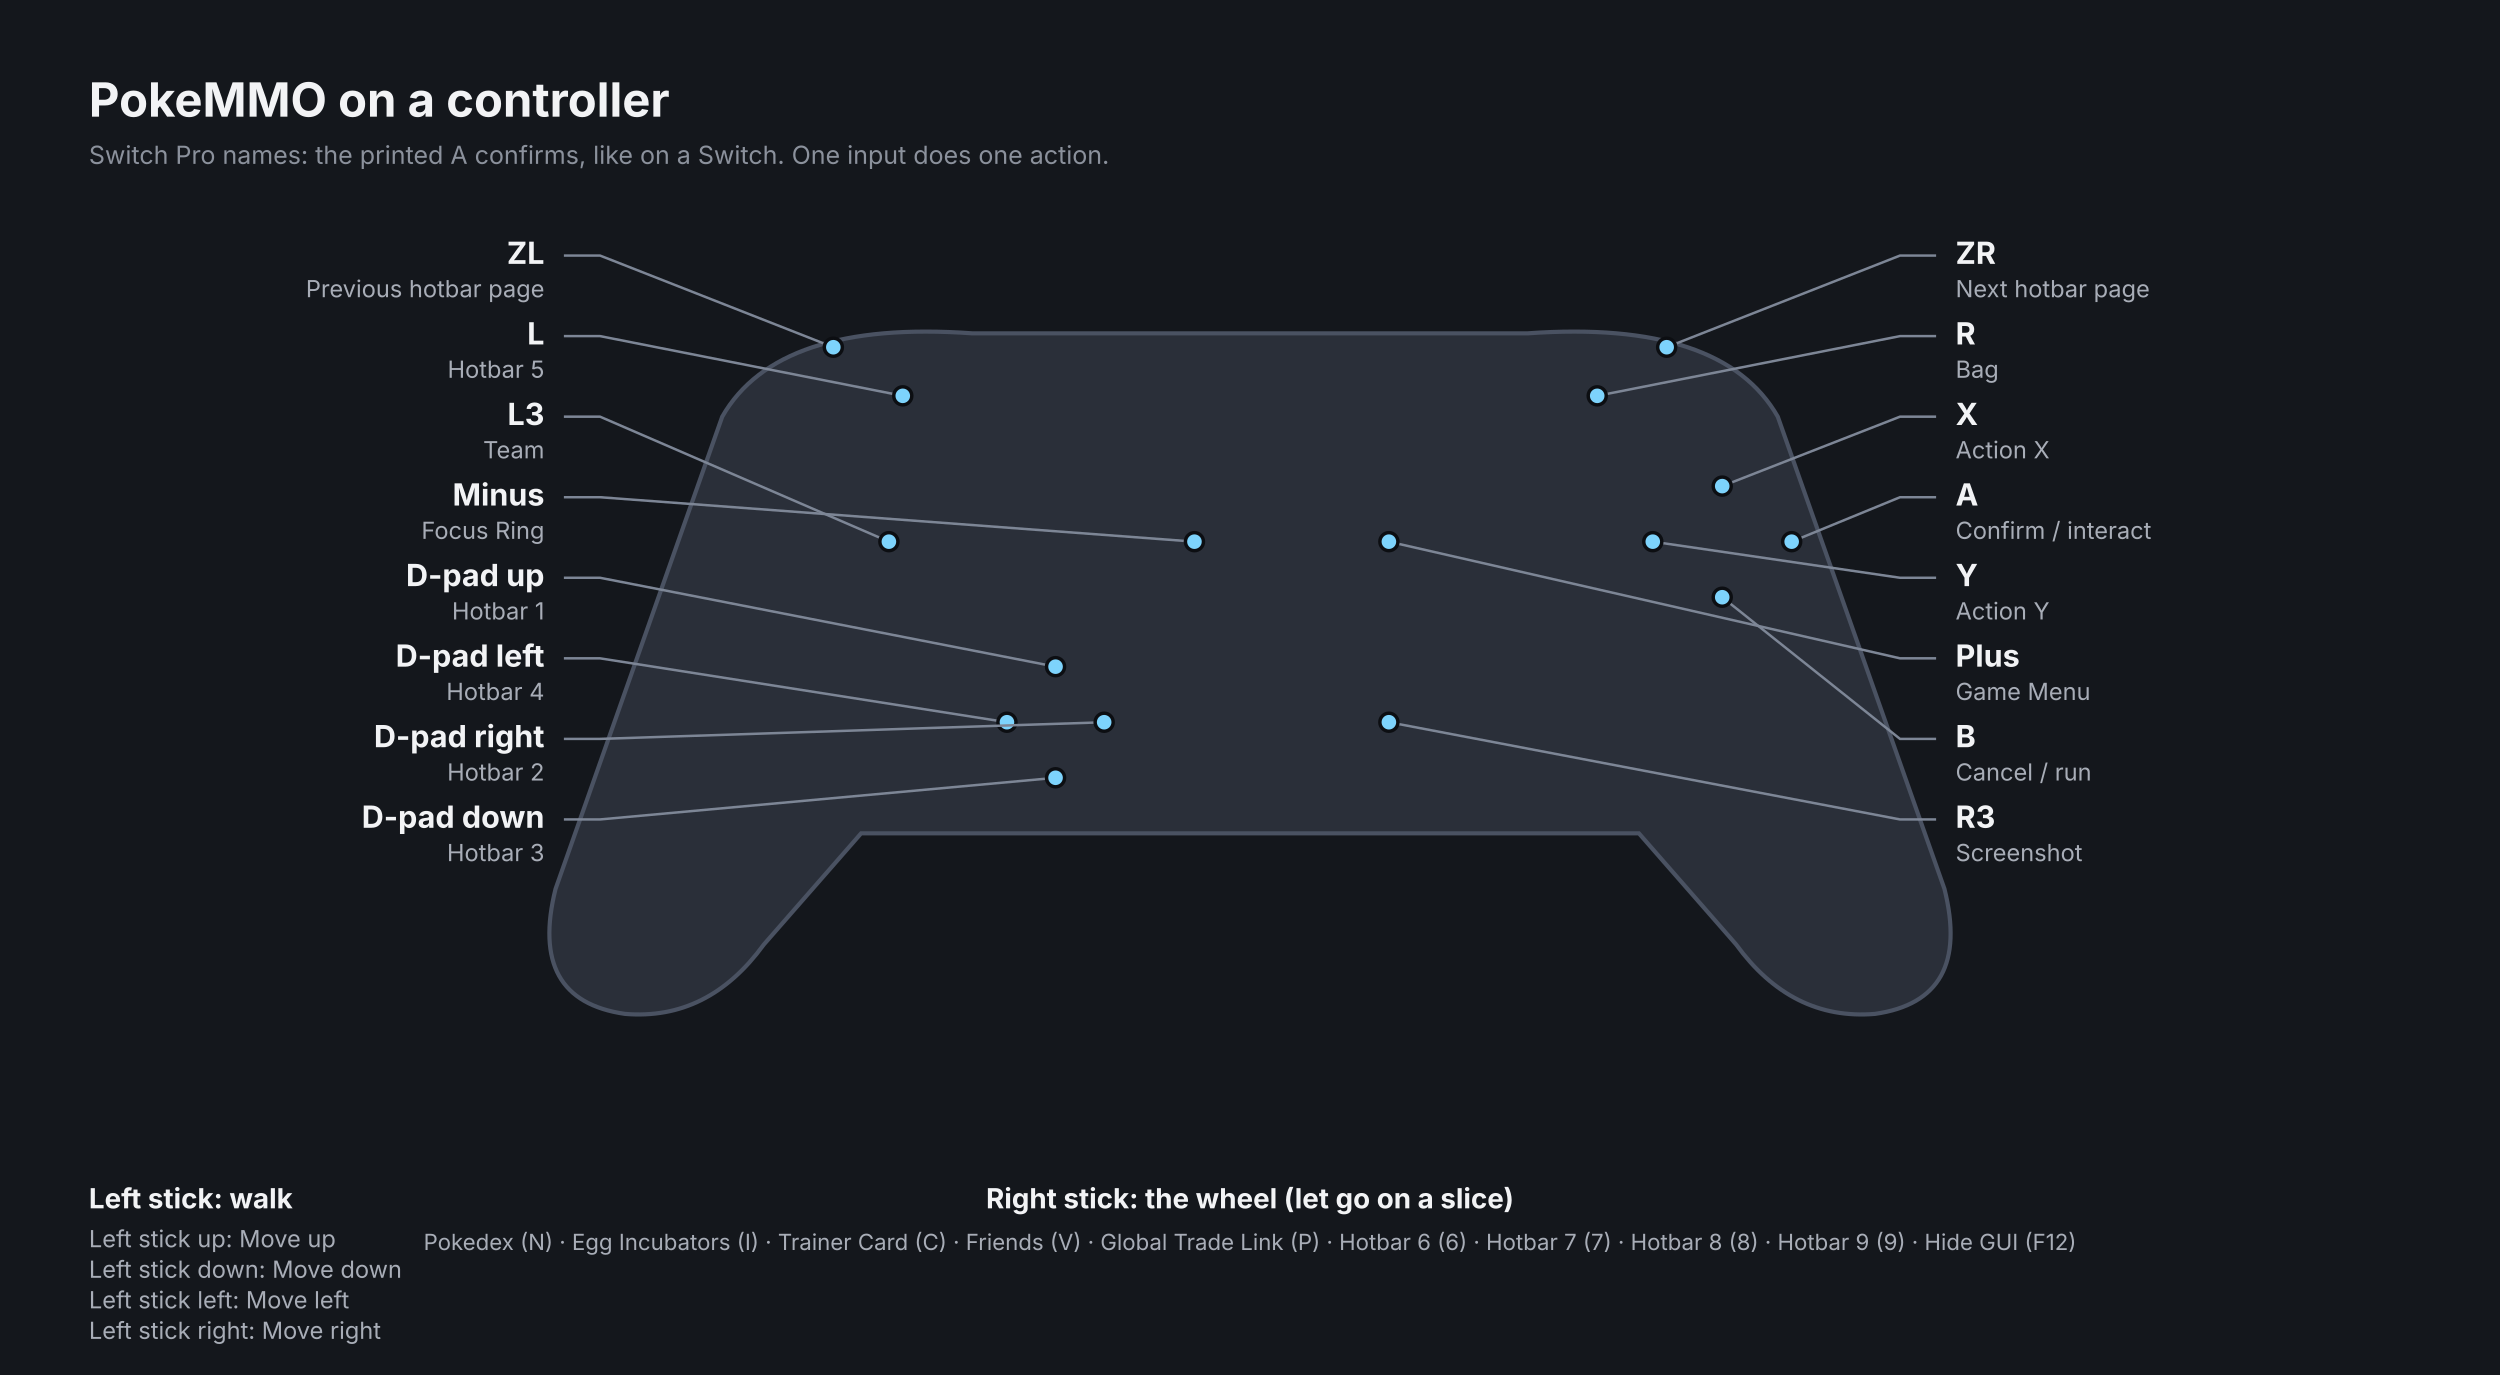
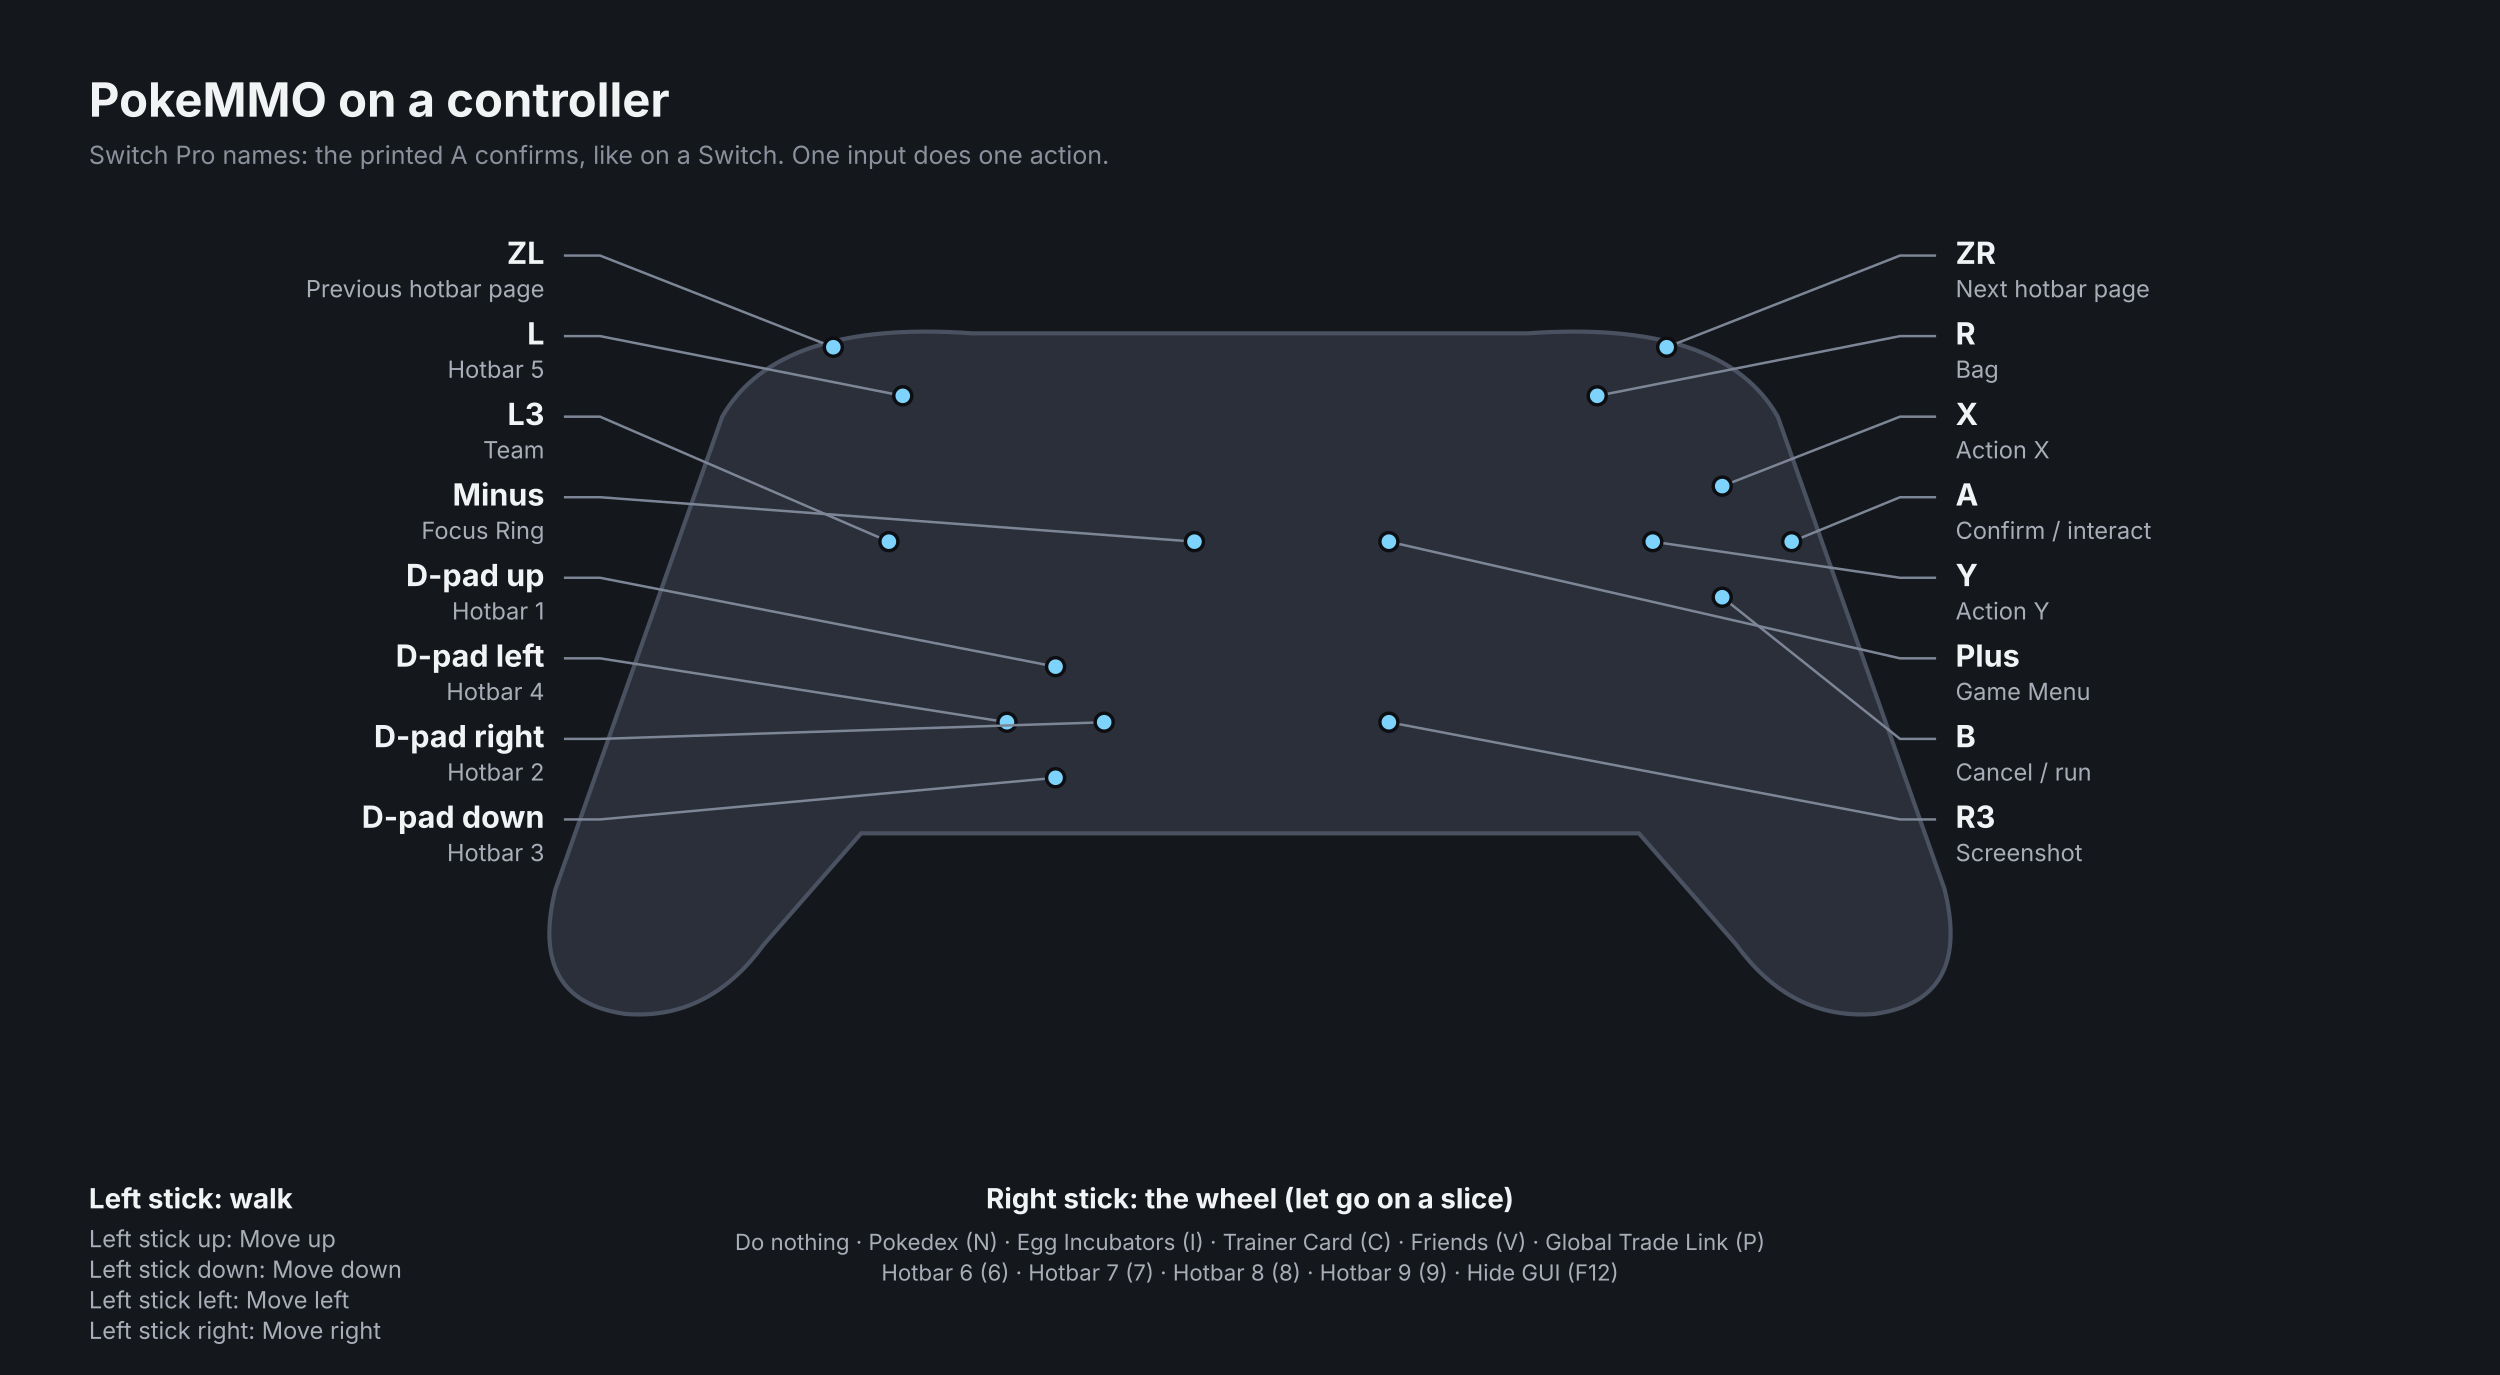
<svg xmlns="http://www.w3.org/2000/svg" viewBox="0 0 1800 990" width="1800" height="990" font-family="'Segoe UI',Inter,system-ui,-apple-system,sans-serif" role="img" aria-label="PokeMMO button map for a Switch Pro controller">
  <rect width="1800" height="990" fill="#14171c" />
  <text x="64" y="84" font-size="34" font-weight="700" fill="#f2f3f5">PokeMMO on a controller</text>
  <text x="64" y="118" font-size="18" fill="#8b919c">Switch Pro names: the printed A confirms, like on a Switch. One input does one action.</text>
  <path d="M520 300 Q560 230 700 240 L1100 240 Q1240 230 1280 300 L1400 640 Q1420 720 1350 730 Q1290 735 1250 680 L1180 600 L620 600 L550 680 Q510 735 450 730 Q380 720 400 640 Z" fill="#2a2f39" stroke="#4a5262" stroke-width="3" />
  <polyline points="406,184 432,184 600,250" fill="none" stroke="#7d8696" stroke-width="1.8" />
  <circle cx="600" cy="250" r="6.5" fill="#7dd3fc" stroke="#0c0e12" stroke-width="2.5" />
  <text x="392" y="190" text-anchor="end" font-size="22" font-weight="700" fill="#f2f3f5">ZL</text>
  <text x="392" y="214" text-anchor="end" font-size="17" fill="#a8adb7">Previous hotbar page</text>
  <polyline points="406,242 432,242 650,285" fill="none" stroke="#7d8696" stroke-width="1.8" />
  <circle cx="650" cy="285" r="6.5" fill="#7dd3fc" stroke="#0c0e12" stroke-width="2.5" />
  <text x="392" y="248" text-anchor="end" font-size="22" font-weight="700" fill="#f2f3f5">L</text>
  <text x="392" y="272" text-anchor="end" font-size="17" fill="#a8adb7">Hotbar 5</text>
  <polyline points="406,300 432,300 640,390" fill="none" stroke="#7d8696" stroke-width="1.8" />
  <circle cx="640" cy="390" r="6.5" fill="#7dd3fc" stroke="#0c0e12" stroke-width="2.5" />
  <text x="392" y="306" text-anchor="end" font-size="22" font-weight="700" fill="#f2f3f5">L3</text>
  <text x="392" y="330" text-anchor="end" font-size="17" fill="#a8adb7">Team</text>
  <polyline points="406,358 432,358 860,390" fill="none" stroke="#7d8696" stroke-width="1.8" />
  <circle cx="860" cy="390" r="6.5" fill="#7dd3fc" stroke="#0c0e12" stroke-width="2.5" />
  <text x="392" y="364" text-anchor="end" font-size="22" font-weight="700" fill="#f2f3f5">Minus</text>
  <text x="392" y="388" text-anchor="end" font-size="17" fill="#a8adb7">Focus Ring</text>
  <polyline points="406,416 432,416 760,480" fill="none" stroke="#7d8696" stroke-width="1.8" />
  <circle cx="760" cy="480" r="6.5" fill="#7dd3fc" stroke="#0c0e12" stroke-width="2.5" />
  <text x="392" y="422" text-anchor="end" font-size="22" font-weight="700" fill="#f2f3f5">D-pad up</text>
  <text x="392" y="446" text-anchor="end" font-size="17" fill="#a8adb7">Hotbar 1</text>
  <polyline points="406,474 432,474 725,520" fill="none" stroke="#7d8696" stroke-width="1.8" />
  <circle cx="725" cy="520" r="6.5" fill="#7dd3fc" stroke="#0c0e12" stroke-width="2.5" />
  <text x="392" y="480" text-anchor="end" font-size="22" font-weight="700" fill="#f2f3f5">D-pad left</text>
  <text x="392" y="504" text-anchor="end" font-size="17" fill="#a8adb7">Hotbar 4</text>
  <polyline points="406,532 432,532 795,520" fill="none" stroke="#7d8696" stroke-width="1.8" />
  <circle cx="795" cy="520" r="6.5" fill="#7dd3fc" stroke="#0c0e12" stroke-width="2.5" />
  <text x="392" y="538" text-anchor="end" font-size="22" font-weight="700" fill="#f2f3f5">D-pad right</text>
  <text x="392" y="562" text-anchor="end" font-size="17" fill="#a8adb7">Hotbar 2</text>
  <polyline points="406,590 432,590 760,560" fill="none" stroke="#7d8696" stroke-width="1.8" />
  <circle cx="760" cy="560" r="6.5" fill="#7dd3fc" stroke="#0c0e12" stroke-width="2.5" />
  <text x="392" y="596" text-anchor="end" font-size="22" font-weight="700" fill="#f2f3f5">D-pad down</text>
  <text x="392" y="620" text-anchor="end" font-size="17" fill="#a8adb7">Hotbar 3</text>
  <polyline points="1394,184 1368,184 1200,250" fill="none" stroke="#7d8696" stroke-width="1.8" />
  <circle cx="1200" cy="250" r="6.5" fill="#7dd3fc" stroke="#0c0e12" stroke-width="2.5" />
  <text x="1408" y="190" text-anchor="start" font-size="22" font-weight="700" fill="#f2f3f5">ZR</text>
  <text x="1408" y="214" text-anchor="start" font-size="17" fill="#a8adb7">Next hotbar page</text>
  <polyline points="1394,242 1368,242 1150,285" fill="none" stroke="#7d8696" stroke-width="1.8" />
  <circle cx="1150" cy="285" r="6.5" fill="#7dd3fc" stroke="#0c0e12" stroke-width="2.5" />
  <text x="1408" y="248" text-anchor="start" font-size="22" font-weight="700" fill="#f2f3f5">R</text>
  <text x="1408" y="272" text-anchor="start" font-size="17" fill="#a8adb7">Bag</text>
  <polyline points="1394,300 1368,300 1240,350" fill="none" stroke="#7d8696" stroke-width="1.8" />
  <circle cx="1240" cy="350" r="6.5" fill="#7dd3fc" stroke="#0c0e12" stroke-width="2.5" />
  <text x="1408" y="306" text-anchor="start" font-size="22" font-weight="700" fill="#f2f3f5">X</text>
  <text x="1408" y="330" text-anchor="start" font-size="17" fill="#a8adb7">Action X</text>
  <polyline points="1394,358 1368,358 1290,390" fill="none" stroke="#7d8696" stroke-width="1.8" />
  <circle cx="1290" cy="390" r="6.5" fill="#7dd3fc" stroke="#0c0e12" stroke-width="2.5" />
  <text x="1408" y="364" text-anchor="start" font-size="22" font-weight="700" fill="#f2f3f5">A</text>
  <text x="1408" y="388" text-anchor="start" font-size="17" fill="#a8adb7">Confirm / interact</text>
  <polyline points="1394,416 1368,416 1190,390" fill="none" stroke="#7d8696" stroke-width="1.8" />
  <circle cx="1190" cy="390" r="6.5" fill="#7dd3fc" stroke="#0c0e12" stroke-width="2.5" />
  <text x="1408" y="422" text-anchor="start" font-size="22" font-weight="700" fill="#f2f3f5">Y</text>
  <text x="1408" y="446" text-anchor="start" font-size="17" fill="#a8adb7">Action Y</text>
  <polyline points="1394,474 1368,474 1000,390" fill="none" stroke="#7d8696" stroke-width="1.8" />
  <circle cx="1000" cy="390" r="6.5" fill="#7dd3fc" stroke="#0c0e12" stroke-width="2.5" />
  <text x="1408" y="480" text-anchor="start" font-size="22" font-weight="700" fill="#f2f3f5">Plus</text>
  <text x="1408" y="504" text-anchor="start" font-size="17" fill="#a8adb7">Game Menu</text>
  <polyline points="1394,532 1368,532 1240,430" fill="none" stroke="#7d8696" stroke-width="1.8" />
  <circle cx="1240" cy="430" r="6.5" fill="#7dd3fc" stroke="#0c0e12" stroke-width="2.5" />
  <text x="1408" y="538" text-anchor="start" font-size="22" font-weight="700" fill="#f2f3f5">B</text>
  <text x="1408" y="562" text-anchor="start" font-size="17" fill="#a8adb7">Cancel / run</text>
  <polyline points="1394,590 1368,590 1000,520" fill="none" stroke="#7d8696" stroke-width="1.8" />
  <circle cx="1000" cy="520" r="6.5" fill="#7dd3fc" stroke="#0c0e12" stroke-width="2.5" />
  <text x="1408" y="596" text-anchor="start" font-size="22" font-weight="700" fill="#f2f3f5">R3</text>
  <text x="1408" y="620" text-anchor="start" font-size="17" fill="#a8adb7">Screenshot</text>
  <text x="64" y="870" font-size="20" font-weight="700" fill="#f2f3f5">Left stick: walk</text>
  <text x="64" y="898" font-size="17" fill="#a8adb7">Left stick up: Move up</text>
  <text x="64" y="920" font-size="17" fill="#a8adb7">Left stick down: Move down</text>
  <text x="64" y="942" font-size="17" fill="#a8adb7">Left stick left: Move left</text>
  <text x="64" y="964" font-size="17" fill="#a8adb7">Left stick right: Move right</text>
  <text x="900" y="870" text-anchor="middle" font-size="20" font-weight="700" fill="#f2f3f5">Right stick: the wheel (let go on a slice)</text>
-   <text x="900" y="900" text-anchor="middle" font-size="16" fill="#a8adb7">Pokedex (N) · Egg Incubators (I) · Trainer Card (C) · Friends (V) · Global Trade Link (P) · Hotbar 6 (6) · Hotbar 7 (7) · Hotbar 8 (8) · Hotbar 9 (9) · Hide GUI (F12)</text>
+   <text x="900" y="900" text-anchor="middle" font-size="16" fill="#a8adb7">Do nothing · Pokedex (N) · Egg Incubators (I) · Trainer Card (C) · Friends (V) · Global Trade Link (P)</text>
+   <text x="900" y="922" text-anchor="middle" font-size="16" fill="#a8adb7">Hotbar 6 (6) · Hotbar 7 (7) · Hotbar 8 (8) · Hotbar 9 (9) · Hide GUI (F12)</text>
</svg>
